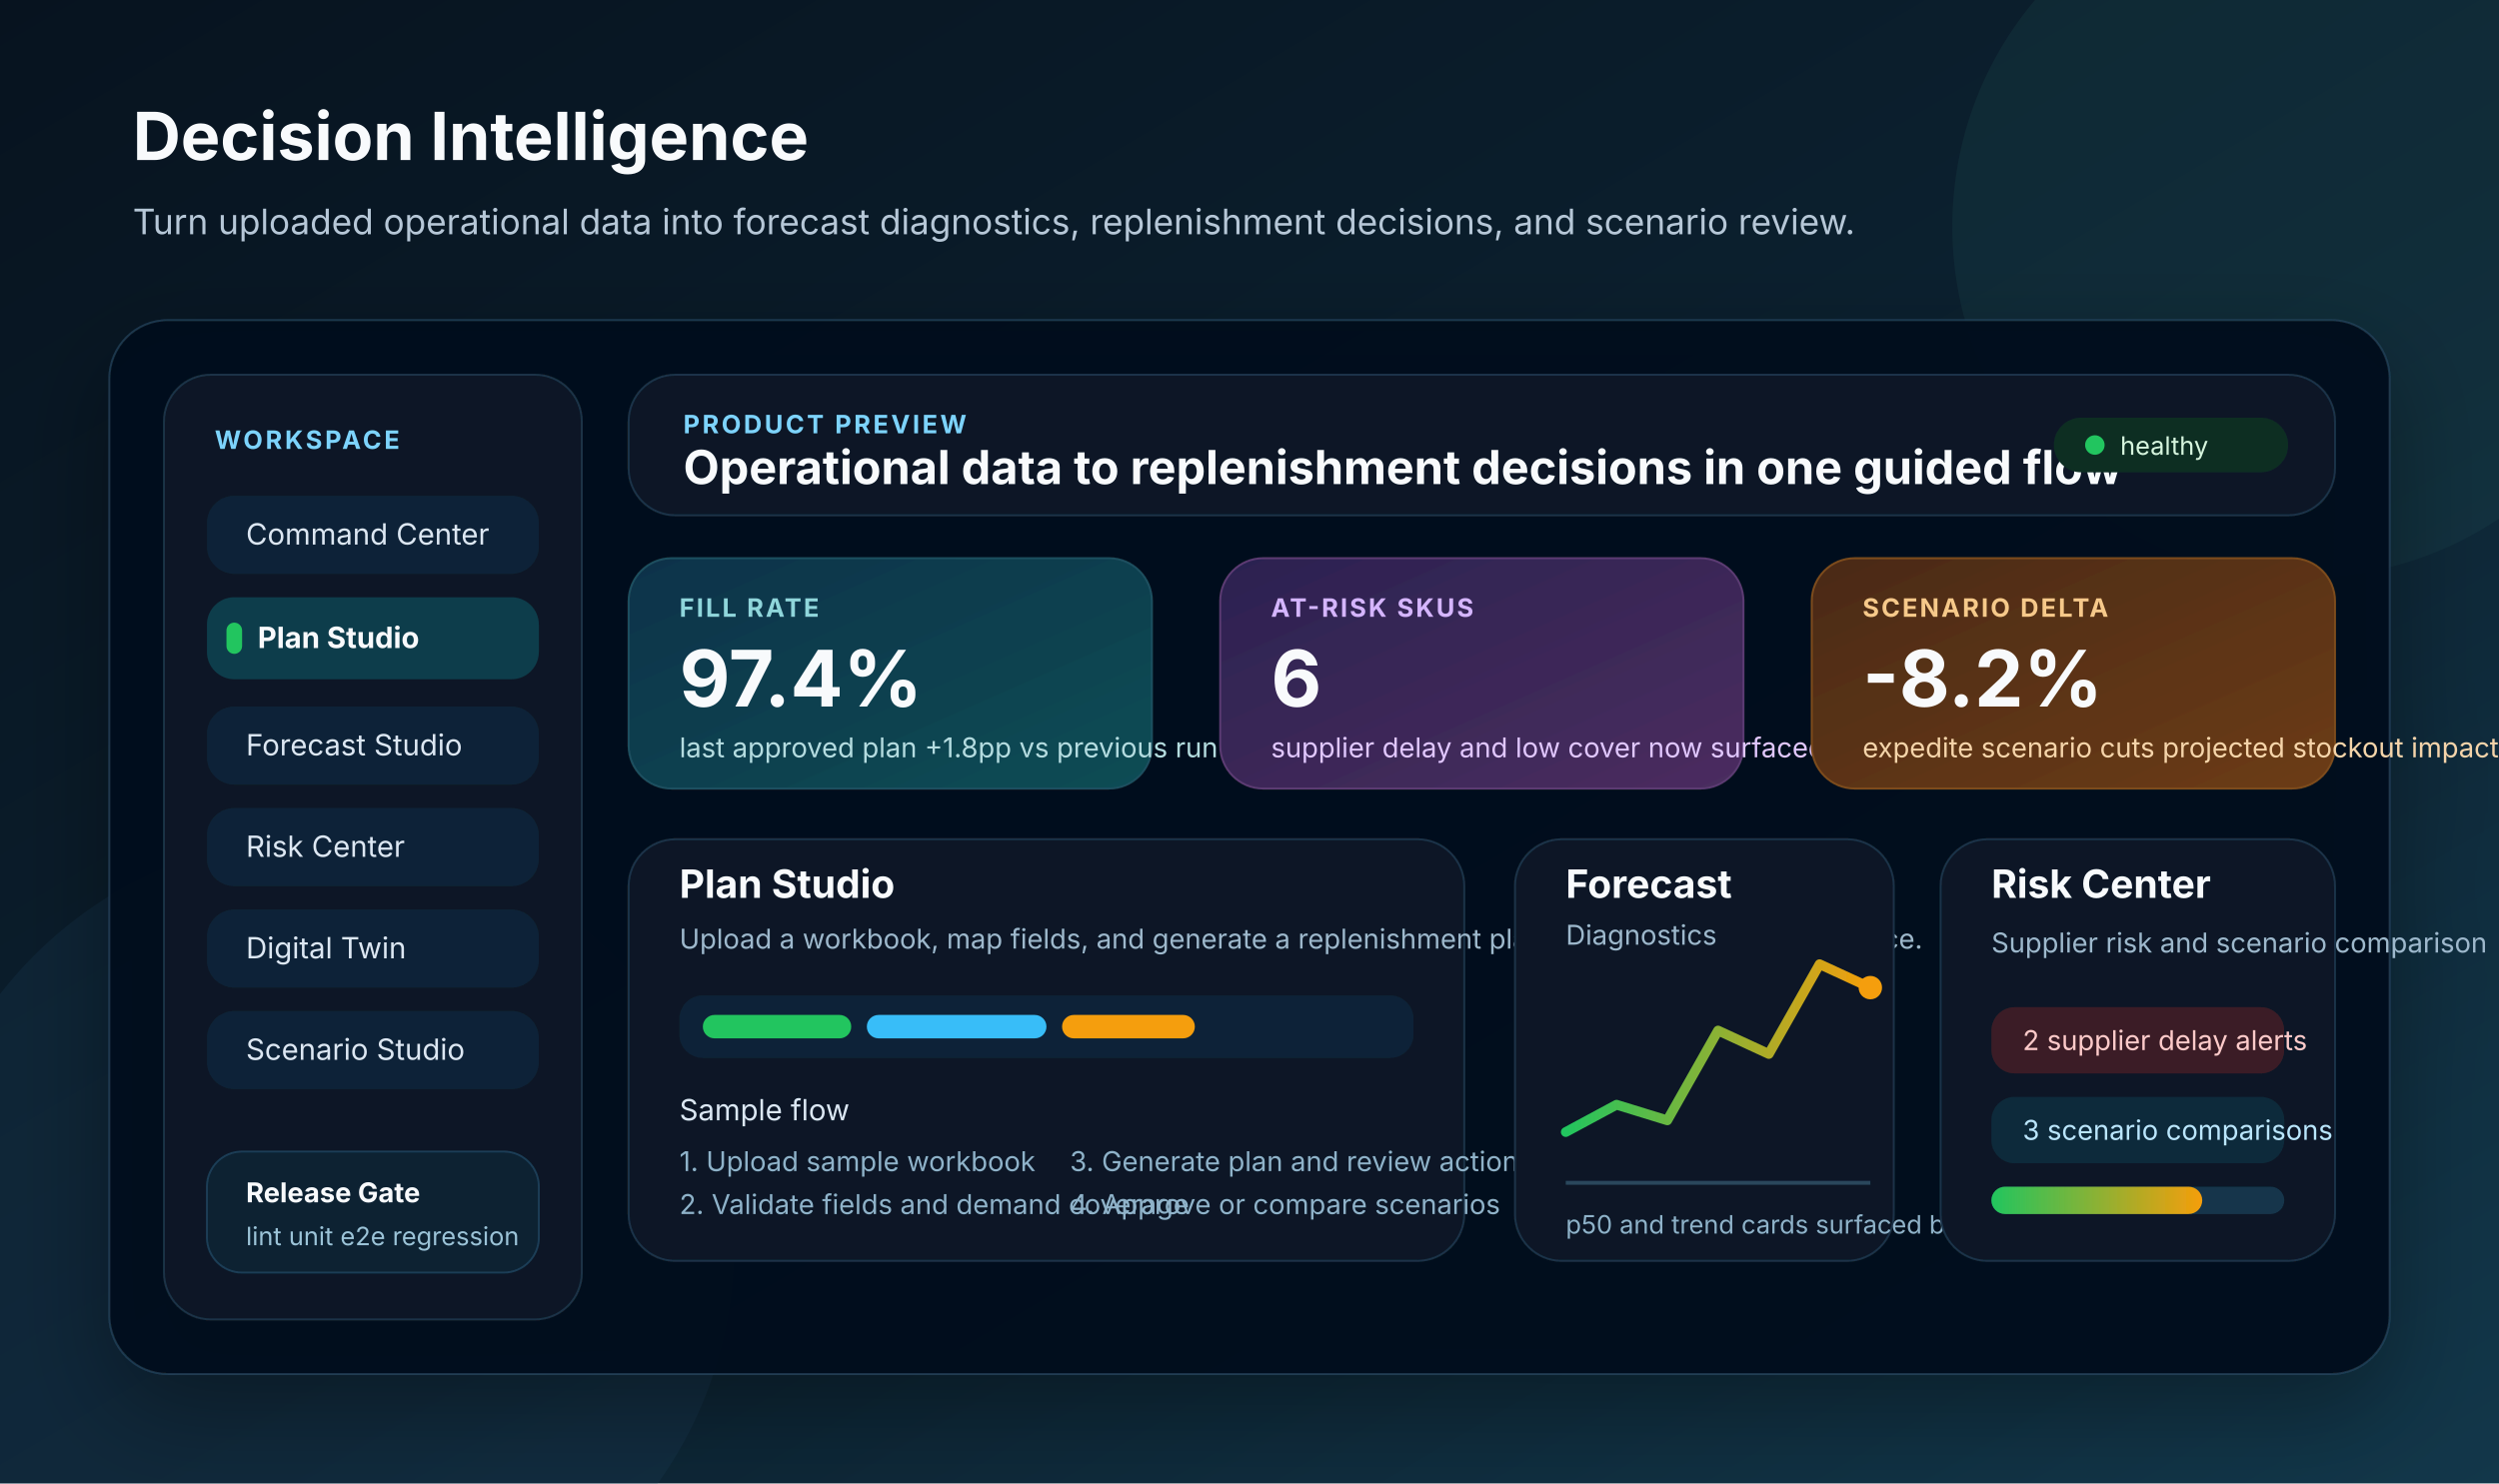
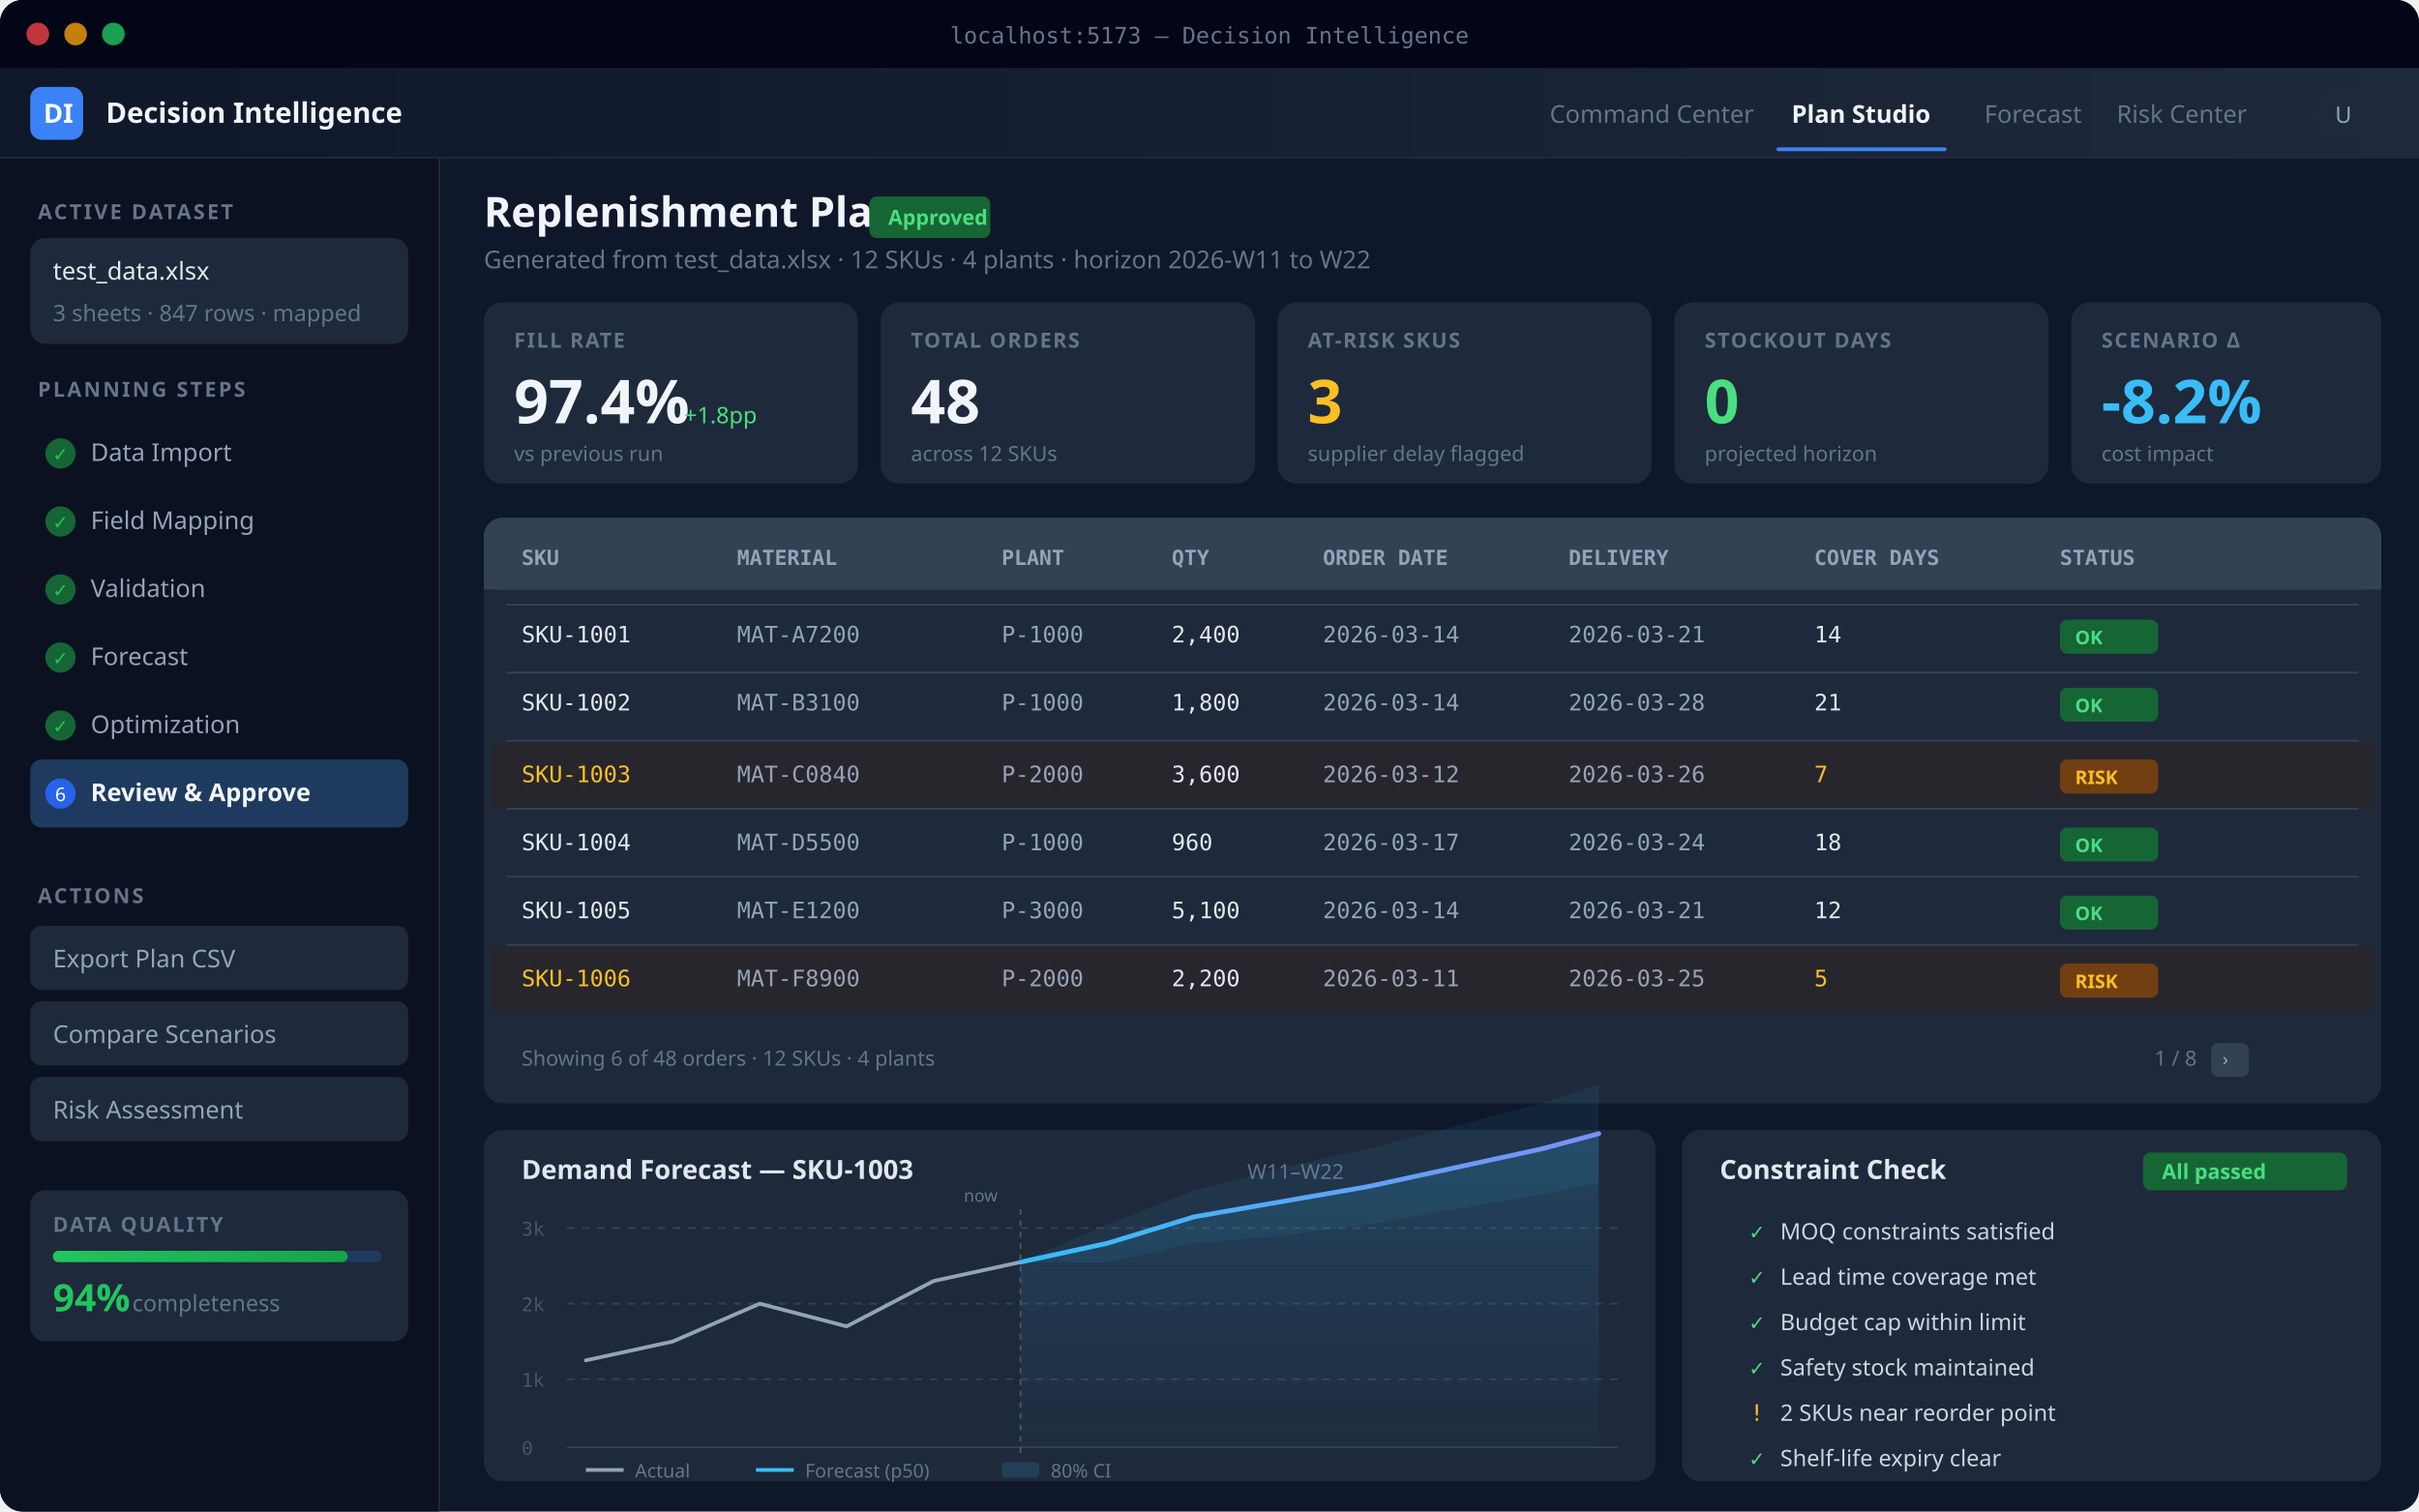
- <svg xmlns="http://www.w3.org/2000/svg" viewBox="0 0 1280 760" role="img" aria-labelledby="title desc">
+ <svg xmlns="http://www.w3.org/2000/svg" viewBox="0 0 1280 800" role="img" aria-labelledby="title desc">
  <defs>
-     <linearGradient id="bg" x1="0%" y1="0%" x2="100%" y2="100%">
-       <stop offset="0%" stop-color="#07131f" />
-       <stop offset="55%" stop-color="#0c2231" />
-       <stop offset="100%" stop-color="#12374a" />
-     </linearGradient>
-     <linearGradient id="accent" x1="0%" y1="0%" x2="100%" y2="0%">
+     <linearGradient id="headerGrad" x1="0%" y1="0%" x2="100%" y2="0%">
+       <stop offset="0%" stop-color="#0f172a" />
+       <stop offset="100%" stop-color="#1e293b" />
+     </linearGradient>
+     <linearGradient id="greenBar" x1="0%" y1="0%" x2="100%" y2="0%">
      <stop offset="0%" stop-color="#22c55e" />
-       <stop offset="100%" stop-color="#f59e0b" />
-     </linearGradient>
-     <linearGradient id="metricA" x1="0%" y1="0%" x2="100%" y2="100%">
-       <stop offset="0%" stop-color="#10324a" />
-       <stop offset="100%" stop-color="#0d4d54" />
-     </linearGradient>
-     <linearGradient id="metricB" x1="0%" y1="0%" x2="100%" y2="100%">
-       <stop offset="0%" stop-color="#2b2250" />
-       <stop offset="100%" stop-color="#4b2d5f" />
-     </linearGradient>
-     <linearGradient id="metricC" x1="0%" y1="0%" x2="100%" y2="100%">
-       <stop offset="0%" stop-color="#4a2a15" />
-       <stop offset="100%" stop-color="#6c3c12" />
-     </linearGradient>
-     <filter id="shadow" x="-20%" y="-20%" width="140%" height="140%">
-       <feDropShadow dx="0" dy="18" stdDeviation="24" flood-color="#02070d" flood-opacity="0.35" />
-     </filter>
+       <stop offset="100%" stop-color="#16a34a" />
+     </linearGradient>
+     <linearGradient id="blueBar" x1="0%" y1="0%" x2="100%" y2="0%">
+       <stop offset="0%" stop-color="#3b82f6" />
+       <stop offset="100%" stop-color="#2563eb" />
+     </linearGradient>
+     <linearGradient id="chartLine" x1="0%" y1="0%" x2="100%" y2="0%">
+       <stop offset="0%" stop-color="#38bdf8" />
+       <stop offset="100%" stop-color="#818cf8" />
+     </linearGradient>
+     <linearGradient id="chartFill" x1="0%" y1="0%" x2="0%" y2="100%">
+       <stop offset="0%" stop-color="#38bdf8" stop-opacity="0.18" />
+       <stop offset="100%" stop-color="#38bdf8" stop-opacity="0.02" />
+     </linearGradient>
+     <clipPath id="roundFrame">
+       <rect width="1280" height="800" rx="12" />
+     </clipPath>
  </defs>
-   <rect width="1280" height="760" fill="url(#bg)" />
-   <circle cx="1180" cy="116" r="180" fill="#1d4d4f" opacity="0.24" />
-   <circle cx="166" cy="638" r="210" fill="#204a6b" opacity="0.18" />
-   <text x="68" y="82" fill="#f8fafc" font-size="34" font-family="system-ui, -apple-system, Segoe UI, sans-serif" font-weight="700">Decision Intelligence</text>
-   <text x="68" y="120" fill="#b6c7d7" font-size="18" font-family="system-ui, -apple-system, Segoe UI, sans-serif">Turn uploaded operational data into forecast diagnostics, replenishment decisions, and scenario review.</text>
-   <g filter="url(#shadow)">
-     <rect x="56" y="164" width="1168" height="540" rx="30" fill="#06111c" fill-opacity="0.94" stroke="#26445d" stroke-opacity="0.72" />
-     <rect x="84" y="192" width="214" height="484" rx="24" fill="#091826" stroke="#1b3347" />
-     <text x="110" y="230" fill="#7dd3fc" font-size="13" font-family="system-ui, -apple-system, Segoe UI, sans-serif" letter-spacing="1.4" font-weight="700">WORKSPACE</text>
-     <rect x="106" y="254" width="170" height="40" rx="14" fill="#102437" />
-     <text x="126" y="279" fill="#dce7f3" font-size="15" font-family="system-ui, -apple-system, Segoe UI, sans-serif">Command Center</text>
-     <rect x="106" y="306" width="170" height="42" rx="14" fill="#0f3c4b" />
-     <rect x="116" y="319" width="8" height="16" rx="4" fill="#22c55e" />
-     <text x="132" y="332" fill="#f8fafc" font-size="15" font-family="system-ui, -apple-system, Segoe UI, sans-serif" font-weight="700">Plan Studio</text>
-     <rect x="106" y="362" width="170" height="40" rx="14" fill="#102437" />
-     <text x="126" y="387" fill="#dce7f3" font-size="15" font-family="system-ui, -apple-system, Segoe UI, sans-serif">Forecast Studio</text>
-     <rect x="106" y="414" width="170" height="40" rx="14" fill="#102437" />
-     <text x="126" y="439" fill="#dce7f3" font-size="15" font-family="system-ui, -apple-system, Segoe UI, sans-serif">Risk Center</text>
-     <rect x="106" y="466" width="170" height="40" rx="14" fill="#102437" />
-     <text x="126" y="491" fill="#dce7f3" font-size="15" font-family="system-ui, -apple-system, Segoe UI, sans-serif">Digital Twin</text>
-     <rect x="106" y="518" width="170" height="40" rx="14" fill="#102437" />
-     <text x="126" y="543" fill="#dce7f3" font-size="15" font-family="system-ui, -apple-system, Segoe UI, sans-serif">Scenario Studio</text>
-     <rect x="106" y="590" width="170" height="62" rx="18" fill="#0b2132" stroke="#1c3d56" />
-     <text x="126" y="616" fill="#f8fafc" font-size="14" font-family="system-ui, -apple-system, Segoe UI, sans-serif" font-weight="700">Release Gate</text>
-     <text x="126" y="638" fill="#9bc3d7" font-size="13" font-family="system-ui, -apple-system, Segoe UI, sans-serif">lint  unit  e2e  regression</text>
-     <rect x="322" y="192" width="874" height="72" rx="24" fill="#0a1827" stroke="#1b3348" />
-     <text x="350" y="222" fill="#7dd3fc" font-size="13" font-family="system-ui, -apple-system, Segoe UI, sans-serif" letter-spacing="1.3" font-weight="700">PRODUCT PREVIEW</text>
-     <text x="350" y="248" fill="#f8fafc" font-size="24" font-family="system-ui, -apple-system, Segoe UI, sans-serif" font-weight="700">Operational data to replenishment decisions in one guided flow</text>
-     <rect x="1052" y="214" width="120" height="28" rx="14" fill="#0d2e24" />
-     <circle cx="1073" cy="228" r="5" fill="#22c55e" />
-     <text x="1086" y="233" fill="#d6f5dd" font-size="13" font-family="system-ui, -apple-system, Segoe UI, sans-serif">healthy</text>
-     <rect x="322" y="286" width="268" height="118" rx="22" fill="url(#metricA)" stroke="#1e5060" />
-     <text x="348" y="316" fill="#8fd6db" font-size="13" font-family="system-ui, -apple-system, Segoe UI, sans-serif" letter-spacing="1.1" font-weight="700">FILL RATE</text>
-     <text x="348" y="362" fill="#f8fafc" font-size="40" font-family="system-ui, -apple-system, Segoe UI, sans-serif" font-weight="700">97.4%</text>
-     <text x="348" y="388" fill="#b4dce0" font-size="14" font-family="system-ui, -apple-system, Segoe UI, sans-serif">last approved plan  +1.8pp vs previous run</text>
-     <rect x="625" y="286" width="268" height="118" rx="22" fill="url(#metricB)" stroke="#5c3b73" />
-     <text x="651" y="316" fill="#d5b5ff" font-size="13" font-family="system-ui, -apple-system, Segoe UI, sans-serif" letter-spacing="1.1" font-weight="700">AT-RISK SKUS</text>
-     <text x="651" y="362" fill="#f8fafc" font-size="40" font-family="system-ui, -apple-system, Segoe UI, sans-serif" font-weight="700">6</text>
-     <text x="651" y="388" fill="#e1c7ff" font-size="14" font-family="system-ui, -apple-system, Segoe UI, sans-serif">supplier delay and low cover now surfaced in Risk Center</text>
-     <rect x="928" y="286" width="268" height="118" rx="22" fill="url(#metricC)" stroke="#7d4c1f" />
-     <text x="954" y="316" fill="#f6c98a" font-size="13" font-family="system-ui, -apple-system, Segoe UI, sans-serif" letter-spacing="1.1" font-weight="700">SCENARIO DELTA</text>
-     <text x="954" y="362" fill="#f8fafc" font-size="40" font-family="system-ui, -apple-system, Segoe UI, sans-serif" font-weight="700">-8.2%</text>
-     <text x="954" y="388" fill="#f5d4aa" font-size="14" font-family="system-ui, -apple-system, Segoe UI, sans-serif">expedite scenario cuts projected stockout impact</text>
-     <rect x="322" y="430" width="428" height="216" rx="24" fill="#0a1827" stroke="#1b3348" />
-     <text x="348" y="460" fill="#f8fafc" font-size="20" font-family="system-ui, -apple-system, Segoe UI, sans-serif" font-weight="700">Plan Studio</text>
-     <text x="348" y="486" fill="#9eb8cc" font-size="14" font-family="system-ui, -apple-system, Segoe UI, sans-serif">Upload a workbook, map fields, and generate a replenishment plan from one guided workspace.</text>
-     <rect x="348" y="510" width="376" height="32" rx="12" fill="#102437" />
-     <rect x="360" y="520" width="76" height="12" rx="6" fill="#22c55e" />
-     <rect x="444" y="520" width="92" height="12" rx="6" fill="#38bdf8" />
-     <rect x="544" y="520" width="68" height="12" rx="6" fill="#f59e0b" />
-     <text x="348" y="574" fill="#dce7f3" font-size="15" font-family="system-ui, -apple-system, Segoe UI, sans-serif">Sample flow</text>
-     <text x="348" y="600" fill="#8fb2c9" font-size="14" font-family="system-ui, -apple-system, Segoe UI, sans-serif">1. Upload sample workbook</text>
-     <text x="348" y="622" fill="#8fb2c9" font-size="14" font-family="system-ui, -apple-system, Segoe UI, sans-serif">2. Validate fields and demand coverage</text>
-     <text x="548" y="600" fill="#8fb2c9" font-size="14" font-family="system-ui, -apple-system, Segoe UI, sans-serif">3. Generate plan and review actions</text>
-     <text x="548" y="622" fill="#8fb2c9" font-size="14" font-family="system-ui, -apple-system, Segoe UI, sans-serif">4. Approve or compare scenarios</text>
-     <rect x="776" y="430" width="194" height="216" rx="24" fill="#0a1827" stroke="#1b3348" />
-     <text x="802" y="460" fill="#f8fafc" font-size="20" font-family="system-ui, -apple-system, Segoe UI, sans-serif" font-weight="700">Forecast</text>
-     <text x="802" y="484" fill="#9eb8cc" font-size="14" font-family="system-ui, -apple-system, Segoe UI, sans-serif">Diagnostics</text>
-     <polyline fill="none" stroke="url(#accent)" stroke-width="5" stroke-linecap="round" stroke-linejoin="round" points="802,580 828,566 854,574 880,528 906,540 932,494 958,506" />
-     <line x1="802" y1="606" x2="958" y2="606" stroke="#2c465c" stroke-width="2" />
-     <circle cx="958" cy="506" r="6" fill="#f59e0b" />
-     <text x="802" y="632" fill="#8fb2c9" font-size="13" font-family="system-ui, -apple-system, Segoe UI, sans-serif">p50 and trend cards surfaced beside the plan flow</text>
-     <rect x="994" y="430" width="202" height="216" rx="24" fill="#0a1827" stroke="#1b3348" />
-     <text x="1020" y="460" fill="#f8fafc" font-size="20" font-family="system-ui, -apple-system, Segoe UI, sans-serif" font-weight="700">Risk Center</text>
-     <text x="1020" y="488" fill="#9eb8cc" font-size="14" font-family="system-ui, -apple-system, Segoe UI, sans-serif">Supplier risk and scenario comparison</text>
-     <rect x="1020" y="516" width="150" height="34" rx="12" fill="#3b1f26" />
-     <text x="1036" y="538" fill="#fecaca" font-size="14" font-family="system-ui, -apple-system, Segoe UI, sans-serif">2 supplier delay alerts</text>
-     <rect x="1020" y="562" width="150" height="34" rx="12" fill="#102b3b" />
-     <text x="1036" y="584" fill="#bae6fd" font-size="14" font-family="system-ui, -apple-system, Segoe UI, sans-serif">3 scenario comparisons</text>
-     <rect x="1020" y="608" width="150" height="14" rx="7" fill="#17364c" />
-     <rect x="1020" y="608" width="108" height="14" rx="7" fill="url(#accent)" />
+   <g clip-path="url(#roundFrame)">
+     <rect width="1280" height="800" fill="#0f172a" />
+     <rect width="1280" height="36" fill="#020617" />
+     <circle cx="20" cy="18" r="6" fill="#ef4444" opacity="0.8" />
+     <circle cx="40" cy="18" r="6" fill="#f59e0b" opacity="0.8" />
+     <circle cx="60" cy="18" r="6" fill="#22c55e" opacity="0.8" />
+     <text x="640" y="23" fill="#64748b" font-size="12" font-family="SF Mono, Menlo, monospace" text-anchor="middle">localhost:5173 — Decision Intelligence</text>
+     <rect y="36" width="1280" height="48" fill="url(#headerGrad)" />
+     <rect y="83" width="1280" height="1" fill="#1e293b" />
+     <rect x="16" y="46" width="28" height="28" rx="6" fill="#3b82f6" />
+     <text x="23" y="65" fill="#ffffff" font-size="14" font-family="system-ui, sans-serif" font-weight="700">DI</text>
+     <text x="56" y="65" fill="#f1f5f9" font-size="15" font-family="system-ui, sans-serif" font-weight="600">Decision Intelligence</text>
+     <text x="820" y="65" fill="#64748b" font-size="13" font-family="system-ui, sans-serif">Command Center</text>
+     <text x="948" y="65" fill="#f1f5f9" font-size="13" font-family="system-ui, sans-serif" font-weight="600">Plan Studio</text>
+     <rect x="940" y="78" width="90" height="2" rx="1" fill="#3b82f6" />
+     <text x="1050" y="65" fill="#64748b" font-size="13" font-family="system-ui, sans-serif">Forecast</text>
+     <text x="1120" y="65" fill="#64748b" font-size="13" font-family="system-ui, sans-serif">Risk Center</text>
+     <circle cx="1240" cy="60" r="16" fill="#1e293b" />
+     <text x="1240" y="65" fill="#94a3b8" font-size="12" font-family="system-ui, sans-serif" text-anchor="middle">U</text>
+     <rect x="0" y="84" width="232" height="716" fill="#0b1120" />
+     <rect x="232" y="84" width="1" height="716" fill="#1e293b" />
+     <text x="20" y="116" fill="#64748b" font-size="11" font-family="system-ui, sans-serif" letter-spacing="1.2" font-weight="600">ACTIVE DATASET</text>
+     <rect x="16" y="126" width="200" height="56" rx="8" fill="#1e293b" />
+     <text x="28" y="148" fill="#e2e8f0" font-size="13" font-family="system-ui, sans-serif" font-weight="500">test_data.xlsx</text>
+     <text x="28" y="170" fill="#64748b" font-size="12" font-family="system-ui, sans-serif">3 sheets · 847 rows · mapped</text>
+     <text x="20" y="210" fill="#64748b" font-size="11" font-family="system-ui, sans-serif" letter-spacing="1.2" font-weight="600">PLANNING STEPS</text>
+     <rect x="16" y="222" width="200" height="36" rx="6" fill="transparent" />
+     <circle cx="32" cy="240" r="8" fill="#166534" />
+     <text x="32" y="244" fill="#22c55e" font-size="10" font-family="system-ui, sans-serif" text-anchor="middle">✓</text>
+     <text x="48" y="244" fill="#94a3b8" font-size="13" font-family="system-ui, sans-serif">Data Import</text>
+     <rect x="16" y="258" width="200" height="36" rx="6" fill="transparent" />
+     <circle cx="32" cy="276" r="8" fill="#166534" />
+     <text x="32" y="280" fill="#22c55e" font-size="10" font-family="system-ui, sans-serif" text-anchor="middle">✓</text>
+     <text x="48" y="280" fill="#94a3b8" font-size="13" font-family="system-ui, sans-serif">Field Mapping</text>
+     <rect x="16" y="294" width="200" height="36" rx="6" fill="transparent" />
+     <circle cx="32" cy="312" r="8" fill="#166534" />
+     <text x="32" y="316" fill="#22c55e" font-size="10" font-family="system-ui, sans-serif" text-anchor="middle">✓</text>
+     <text x="48" y="316" fill="#94a3b8" font-size="13" font-family="system-ui, sans-serif">Validation</text>
+     <rect x="16" y="330" width="200" height="36" rx="6" fill="transparent" />
+     <circle cx="32" cy="348" r="8" fill="#166534" />
+     <text x="32" y="352" fill="#22c55e" font-size="10" font-family="system-ui, sans-serif" text-anchor="middle">✓</text>
+     <text x="48" y="352" fill="#94a3b8" font-size="13" font-family="system-ui, sans-serif">Forecast</text>
+     <rect x="16" y="366" width="200" height="36" rx="6" fill="transparent" />
+     <circle cx="32" cy="384" r="8" fill="#166534" />
+     <text x="32" y="388" fill="#22c55e" font-size="10" font-family="system-ui, sans-serif" text-anchor="middle">✓</text>
+     <text x="48" y="388" fill="#94a3b8" font-size="13" font-family="system-ui, sans-serif">Optimization</text>
+     <rect x="16" y="402" width="200" height="36" rx="6" fill="#1e3a5f" />
+     <circle cx="32" cy="420" r="8" fill="#2563eb" />
+     <text x="32" y="424" fill="#ffffff" font-size="10" font-family="system-ui, sans-serif" text-anchor="middle">6</text>
+     <text x="48" y="424" fill="#f1f5f9" font-size="13" font-family="system-ui, sans-serif" font-weight="600">Review &amp; Approve</text>
+     <text x="20" y="478" fill="#64748b" font-size="11" font-family="system-ui, sans-serif" letter-spacing="1.2" font-weight="600">ACTIONS</text>
+     <rect x="16" y="490" width="200" height="34" rx="6" fill="#1e293b" />
+     <text x="28" y="512" fill="#94a3b8" font-size="13" font-family="system-ui, sans-serif">Export Plan CSV</text>
+     <rect x="16" y="530" width="200" height="34" rx="6" fill="#1e293b" />
+     <text x="28" y="552" fill="#94a3b8" font-size="13" font-family="system-ui, sans-serif">Compare Scenarios</text>
+     <rect x="16" y="570" width="200" height="34" rx="6" fill="#1e293b" />
+     <text x="28" y="592" fill="#94a3b8" font-size="13" font-family="system-ui, sans-serif">Risk Assessment</text>
+     <rect x="16" y="630" width="200" height="80" rx="8" fill="#1e293b" />
+     <text x="28" y="652" fill="#64748b" font-size="11" font-family="system-ui, sans-serif" letter-spacing="1" font-weight="600">DATA QUALITY</text>
+     <rect x="28" y="662" width="174" height="6" rx="3" fill="#1e3a5f" />
+     <rect x="28" y="662" width="156" height="6" rx="3" fill="url(#greenBar)" />
+     <text x="28" y="694" fill="#22c55e" font-size="20" font-family="system-ui, sans-serif" font-weight="700">94%</text>
+     <text x="70" y="694" fill="#64748b" font-size="12" font-family="system-ui, sans-serif">completeness</text>
+     <text x="256" y="120" fill="#f1f5f9" font-size="22" font-family="system-ui, sans-serif" font-weight="700">Replenishment Plan</text>
+     <rect x="460" y="104" width="64" height="22" rx="4" fill="#166534" />
+     <text x="470" y="119" fill="#4ade80" font-size="11" font-family="system-ui, sans-serif" font-weight="600">Approved</text>
+     <text x="256" y="142" fill="#64748b" font-size="13" font-family="system-ui, sans-serif">Generated from test_data.xlsx · 12 SKUs · 4 plants · horizon 2026-W11 to W22</text>
+     <rect x="256" y="160" width="198" height="96" rx="10" fill="#1e293b" />
+     <text x="272" y="184" fill="#64748b" font-size="11" font-family="system-ui, sans-serif" letter-spacing="0.8" font-weight="600">FILL RATE</text>
+     <text x="272" y="224" fill="#f1f5f9" font-size="32" font-family="system-ui, sans-serif" font-weight="700">97.4%</text>
+     <text x="362" y="224" fill="#4ade80" font-size="12" font-family="system-ui, sans-serif" font-weight="500">+1.8pp</text>
+     <text x="272" y="244" fill="#64748b" font-size="11" font-family="system-ui, sans-serif">vs previous run</text>
+     <rect x="466" y="160" width="198" height="96" rx="10" fill="#1e293b" />
+     <text x="482" y="184" fill="#64748b" font-size="11" font-family="system-ui, sans-serif" letter-spacing="0.8" font-weight="600">TOTAL ORDERS</text>
+     <text x="482" y="224" fill="#f1f5f9" font-size="32" font-family="system-ui, sans-serif" font-weight="700">48</text>
+     <text x="482" y="244" fill="#64748b" font-size="11" font-family="system-ui, sans-serif">across 12 SKUs</text>
+     <rect x="676" y="160" width="198" height="96" rx="10" fill="#1e293b" />
+     <text x="692" y="184" fill="#64748b" font-size="11" font-family="system-ui, sans-serif" letter-spacing="0.8" font-weight="600">AT-RISK SKUS</text>
+     <text x="692" y="224" fill="#fbbf24" font-size="32" font-family="system-ui, sans-serif" font-weight="700">3</text>
+     <text x="692" y="244" fill="#64748b" font-size="11" font-family="system-ui, sans-serif">supplier delay flagged</text>
+     <rect x="886" y="160" width="198" height="96" rx="10" fill="#1e293b" />
+     <text x="902" y="184" fill="#64748b" font-size="11" font-family="system-ui, sans-serif" letter-spacing="0.8" font-weight="600">STOCKOUT DAYS</text>
+     <text x="902" y="224" fill="#4ade80" font-size="32" font-family="system-ui, sans-serif" font-weight="700">0</text>
+     <text x="902" y="244" fill="#64748b" font-size="11" font-family="system-ui, sans-serif">projected horizon</text>
+     <rect x="1096" y="160" width="164" height="96" rx="10" fill="#1e293b" />
+     <text x="1112" y="184" fill="#64748b" font-size="11" font-family="system-ui, sans-serif" letter-spacing="0.8" font-weight="600">SCENARIO Δ</text>
+     <text x="1112" y="224" fill="#38bdf8" font-size="32" font-family="system-ui, sans-serif" font-weight="700">-8.2%</text>
+     <text x="1112" y="244" fill="#64748b" font-size="11" font-family="system-ui, sans-serif">cost impact</text>
+     <rect x="256" y="274" width="1004" height="310" rx="10" fill="#1e293b" />
+     <rect x="256" y="274" width="1004" height="38" rx="10" fill="#334155" />
+     <rect x="256" y="302" width="1004" height="10" fill="#334155" />
+     <text x="276" y="299" fill="#94a3b8" font-size="11" font-family="SF Mono, Menlo, monospace" font-weight="600">SKU</text>
+     <text x="390" y="299" fill="#94a3b8" font-size="11" font-family="SF Mono, Menlo, monospace" font-weight="600">MATERIAL</text>
+     <text x="530" y="299" fill="#94a3b8" font-size="11" font-family="SF Mono, Menlo, monospace" font-weight="600">PLANT</text>
+     <text x="620" y="299" fill="#94a3b8" font-size="11" font-family="SF Mono, Menlo, monospace" font-weight="600">QTY</text>
+     <text x="700" y="299" fill="#94a3b8" font-size="11" font-family="SF Mono, Menlo, monospace" font-weight="600">ORDER DATE</text>
+     <text x="830" y="299" fill="#94a3b8" font-size="11" font-family="SF Mono, Menlo, monospace" font-weight="600">DELIVERY</text>
+     <text x="960" y="299" fill="#94a3b8" font-size="11" font-family="SF Mono, Menlo, monospace" font-weight="600">COVER DAYS</text>
+     <text x="1090" y="299" fill="#94a3b8" font-size="11" font-family="SF Mono, Menlo, monospace" font-weight="600">STATUS</text>
+     <line x1="268" y1="320" x2="1248" y2="320" stroke="#334155" stroke-width="1" />
+     <text x="276" y="340" fill="#e2e8f0" font-size="12" font-family="SF Mono, Menlo, monospace">SKU-1001</text>
+     <text x="390" y="340" fill="#94a3b8" font-size="12" font-family="SF Mono, Menlo, monospace">MAT-A7200</text>
+     <text x="530" y="340" fill="#94a3b8" font-size="12" font-family="SF Mono, Menlo, monospace">P-1000</text>
+     <text x="620" y="340" fill="#e2e8f0" font-size="12" font-family="SF Mono, Menlo, monospace">2,400</text>
+     <text x="700" y="340" fill="#94a3b8" font-size="12" font-family="SF Mono, Menlo, monospace">2026-03-14</text>
+     <text x="830" y="340" fill="#94a3b8" font-size="12" font-family="SF Mono, Menlo, monospace">2026-03-21</text>
+     <text x="960" y="340" fill="#e2e8f0" font-size="12" font-family="SF Mono, Menlo, monospace">14</text>
+     <rect x="1090" y="328" width="52" height="18" rx="4" fill="#166534" />
+     <text x="1098" y="341" fill="#4ade80" font-size="10" font-family="system-ui, sans-serif" font-weight="600">OK</text>
+     <line x1="268" y1="356" x2="1248" y2="356" stroke="#334155" stroke-width="1" />
+     <text x="276" y="376" fill="#e2e8f0" font-size="12" font-family="SF Mono, Menlo, monospace">SKU-1002</text>
+     <text x="390" y="376" fill="#94a3b8" font-size="12" font-family="SF Mono, Menlo, monospace">MAT-B3100</text>
+     <text x="530" y="376" fill="#94a3b8" font-size="12" font-family="SF Mono, Menlo, monospace">P-1000</text>
+     <text x="620" y="376" fill="#e2e8f0" font-size="12" font-family="SF Mono, Menlo, monospace">1,800</text>
+     <text x="700" y="376" fill="#94a3b8" font-size="12" font-family="SF Mono, Menlo, monospace">2026-03-14</text>
+     <text x="830" y="376" fill="#94a3b8" font-size="12" font-family="SF Mono, Menlo, monospace">2026-03-28</text>
+     <text x="960" y="376" fill="#e2e8f0" font-size="12" font-family="SF Mono, Menlo, monospace">21</text>
+     <rect x="1090" y="364" width="52" height="18" rx="4" fill="#166534" />
+     <text x="1098" y="377" fill="#4ade80" font-size="10" font-family="system-ui, sans-serif" font-weight="600">OK</text>
+     <line x1="268" y1="392" x2="1248" y2="392" stroke="#334155" stroke-width="1" />
+     <rect x="260" y="393" width="996" height="35" fill="#451a03" opacity="0.25" />
+     <text x="276" y="414" fill="#fbbf24" font-size="12" font-family="SF Mono, Menlo, monospace">SKU-1003</text>
+     <text x="390" y="414" fill="#94a3b8" font-size="12" font-family="SF Mono, Menlo, monospace">MAT-C0840</text>
+     <text x="530" y="414" fill="#94a3b8" font-size="12" font-family="SF Mono, Menlo, monospace">P-2000</text>
+     <text x="620" y="414" fill="#e2e8f0" font-size="12" font-family="SF Mono, Menlo, monospace">3,600</text>
+     <text x="700" y="414" fill="#94a3b8" font-size="12" font-family="SF Mono, Menlo, monospace">2026-03-12</text>
+     <text x="830" y="414" fill="#94a3b8" font-size="12" font-family="SF Mono, Menlo, monospace">2026-03-26</text>
+     <text x="960" y="414" fill="#fbbf24" font-size="12" font-family="SF Mono, Menlo, monospace">7</text>
+     <rect x="1090" y="402" width="52" height="18" rx="4" fill="#713f12" />
+     <text x="1098" y="415" fill="#fbbf24" font-size="10" font-family="system-ui, sans-serif" font-weight="600">RISK</text>
+     <line x1="268" y1="428" x2="1248" y2="428" stroke="#334155" stroke-width="1" />
+     <text x="276" y="450" fill="#e2e8f0" font-size="12" font-family="SF Mono, Menlo, monospace">SKU-1004</text>
+     <text x="390" y="450" fill="#94a3b8" font-size="12" font-family="SF Mono, Menlo, monospace">MAT-D5500</text>
+     <text x="530" y="450" fill="#94a3b8" font-size="12" font-family="SF Mono, Menlo, monospace">P-1000</text>
+     <text x="620" y="450" fill="#e2e8f0" font-size="12" font-family="SF Mono, Menlo, monospace">960</text>
+     <text x="700" y="450" fill="#94a3b8" font-size="12" font-family="SF Mono, Menlo, monospace">2026-03-17</text>
+     <text x="830" y="450" fill="#94a3b8" font-size="12" font-family="SF Mono, Menlo, monospace">2026-03-24</text>
+     <text x="960" y="450" fill="#e2e8f0" font-size="12" font-family="SF Mono, Menlo, monospace">18</text>
+     <rect x="1090" y="438" width="52" height="18" rx="4" fill="#166534" />
+     <text x="1098" y="451" fill="#4ade80" font-size="10" font-family="system-ui, sans-serif" font-weight="600">OK</text>
+     <line x1="268" y1="464" x2="1248" y2="464" stroke="#334155" stroke-width="1" />
+     <text x="276" y="486" fill="#e2e8f0" font-size="12" font-family="SF Mono, Menlo, monospace">SKU-1005</text>
+     <text x="390" y="486" fill="#94a3b8" font-size="12" font-family="SF Mono, Menlo, monospace">MAT-E1200</text>
+     <text x="530" y="486" fill="#94a3b8" font-size="12" font-family="SF Mono, Menlo, monospace">P-3000</text>
+     <text x="620" y="486" fill="#e2e8f0" font-size="12" font-family="SF Mono, Menlo, monospace">5,100</text>
+     <text x="700" y="486" fill="#94a3b8" font-size="12" font-family="SF Mono, Menlo, monospace">2026-03-14</text>
+     <text x="830" y="486" fill="#94a3b8" font-size="12" font-family="SF Mono, Menlo, monospace">2026-03-21</text>
+     <text x="960" y="486" fill="#e2e8f0" font-size="12" font-family="SF Mono, Menlo, monospace">12</text>
+     <rect x="1090" y="474" width="52" height="18" rx="4" fill="#166534" />
+     <text x="1098" y="487" fill="#4ade80" font-size="10" font-family="system-ui, sans-serif" font-weight="600">OK</text>
+     <line x1="268" y1="500" x2="1248" y2="500" stroke="#334155" stroke-width="1" />
+     <rect x="260" y="501" width="996" height="35" fill="#451a03" opacity="0.25" />
+     <text x="276" y="522" fill="#fbbf24" font-size="12" font-family="SF Mono, Menlo, monospace">SKU-1006</text>
+     <text x="390" y="522" fill="#94a3b8" font-size="12" font-family="SF Mono, Menlo, monospace">MAT-F8900</text>
+     <text x="530" y="522" fill="#94a3b8" font-size="12" font-family="SF Mono, Menlo, monospace">P-2000</text>
+     <text x="620" y="522" fill="#e2e8f0" font-size="12" font-family="SF Mono, Menlo, monospace">2,200</text>
+     <text x="700" y="522" fill="#94a3b8" font-size="12" font-family="SF Mono, Menlo, monospace">2026-03-11</text>
+     <text x="830" y="522" fill="#94a3b8" font-size="12" font-family="SF Mono, Menlo, monospace">2026-03-25</text>
+     <text x="960" y="522" fill="#fbbf24" font-size="12" font-family="SF Mono, Menlo, monospace">5</text>
+     <rect x="1090" y="510" width="52" height="18" rx="4" fill="#713f12" />
+     <text x="1098" y="523" fill="#fbbf24" font-size="10" font-family="system-ui, sans-serif" font-weight="600">RISK</text>
+     <text x="276" y="564" fill="#64748b" font-size="11" font-family="system-ui, sans-serif">Showing 6 of 48 orders · 12 SKUs · 4 plants</text>
+     <text x="1140" y="564" fill="#64748b" font-size="11" font-family="system-ui, sans-serif">1 / 8</text>
+     <rect x="1170" y="552" width="20" height="18" rx="4" fill="#334155" />
+     <text x="1176" y="564" fill="#94a3b8" font-size="10" font-family="system-ui, sans-serif">›</text>
+     <rect x="256" y="598" width="620" height="186" rx="10" fill="#1e293b" />
+     <text x="276" y="624" fill="#e2e8f0" font-size="14" font-family="system-ui, sans-serif" font-weight="600">Demand Forecast — SKU-1003</text>
+     <text x="660" y="624" fill="#64748b" font-size="11" font-family="system-ui, sans-serif">W11–W22</text>
+     <text x="276" y="654" fill="#475569" font-size="10" font-family="SF Mono, Menlo, monospace">3k</text>
+     <text x="276" y="694" fill="#475569" font-size="10" font-family="SF Mono, Menlo, monospace">2k</text>
+     <text x="276" y="734" fill="#475569" font-size="10" font-family="SF Mono, Menlo, monospace">1k</text>
+     <text x="276" y="770" fill="#475569" font-size="10" font-family="SF Mono, Menlo, monospace">0</text>
+     <line x1="300" y1="650" x2="856" y2="650" stroke="#334155" stroke-width="1" stroke-dasharray="4 4" />
+     <line x1="300" y1="690" x2="856" y2="690" stroke="#334155" stroke-width="1" stroke-dasharray="4 4" />
+     <line x1="300" y1="730" x2="856" y2="730" stroke="#334155" stroke-width="1" stroke-dasharray="4 4" />
+     <line x1="300" y1="766" x2="856" y2="766" stroke="#334155" stroke-width="1" />
+     <polyline fill="none" stroke="#94a3b8" stroke-width="2" stroke-linecap="round" stroke-linejoin="round" points="310,720 356,710 402,690 448,702 494,678 540,668" />
+     <path d="M540,668 L586,658 L632,644 L678,636 L724,628 L770,618 L816,608 L846,600 L846,766 L540,766 Z" fill="url(#chartFill)" />
+     <polyline fill="none" stroke="url(#chartLine)" stroke-width="2.5" stroke-linecap="round" stroke-linejoin="round" points="540,668 586,658 632,644 678,636 724,628 770,618 816,608 846,600" />
+     <path d="M540,668 L586,648 L632,630 L678,618 L724,608 L770,596 L816,584 L846,574 L846,626 L816,632 L770,640 L724,648 L678,654 L632,658 L586,668 L540,668 Z" fill="#38bdf8" opacity="0.08" />
+     <line x1="540" y1="640" x2="540" y2="770" stroke="#475569" stroke-width="1" stroke-dasharray="3 3" />
+     <text x="510" y="636" fill="#64748b" font-size="9" font-family="system-ui, sans-serif">now</text>
+     <line x1="310" y1="778" x2="330" y2="778" stroke="#94a3b8" stroke-width="2" />
+     <text x="336" y="782" fill="#64748b" font-size="10" font-family="system-ui, sans-serif">Actual</text>
+     <line x1="400" y1="778" x2="420" y2="778" stroke="#38bdf8" stroke-width="2" />
+     <text x="426" y="782" fill="#64748b" font-size="10" font-family="system-ui, sans-serif">Forecast (p50)</text>
+     <rect x="530" y="774" width="20" height="8" rx="2" fill="#38bdf8" opacity="0.15" />
+     <text x="556" y="782" fill="#64748b" font-size="10" font-family="system-ui, sans-serif">80% CI</text>
+     <rect x="890" y="598" width="370" height="186" rx="10" fill="#1e293b" />
+     <text x="910" y="624" fill="#e2e8f0" font-size="14" font-family="system-ui, sans-serif" font-weight="600">Constraint Check</text>
+     <rect x="1134" y="610" width="108" height="20" rx="4" fill="#166534" />
+     <text x="1144" y="624" fill="#4ade80" font-size="11" font-family="system-ui, sans-serif" font-weight="600">All passed</text>
+     <text x="926" y="656" fill="#4ade80" font-size="12" font-family="SF Mono, Menlo, monospace">✓</text>
+     <text x="942" y="656" fill="#cbd5e1" font-size="12" font-family="system-ui, sans-serif">MOQ constraints satisfied</text>
+     <text x="926" y="680" fill="#4ade80" font-size="12" font-family="SF Mono, Menlo, monospace">✓</text>
+     <text x="942" y="680" fill="#cbd5e1" font-size="12" font-family="system-ui, sans-serif">Lead time coverage met</text>
+     <text x="926" y="704" fill="#4ade80" font-size="12" font-family="SF Mono, Menlo, monospace">✓</text>
+     <text x="942" y="704" fill="#cbd5e1" font-size="12" font-family="system-ui, sans-serif">Budget cap within limit</text>
+     <text x="926" y="728" fill="#4ade80" font-size="12" font-family="SF Mono, Menlo, monospace">✓</text>
+     <text x="942" y="728" fill="#cbd5e1" font-size="12" font-family="system-ui, sans-serif">Safety stock maintained</text>
+     <text x="926" y="752" fill="#fbbf24" font-size="12" font-family="SF Mono, Menlo, monospace">!</text>
+     <text x="942" y="752" fill="#cbd5e1" font-size="12" font-family="system-ui, sans-serif">2 SKUs near reorder point</text>
+     <text x="926" y="776" fill="#4ade80" font-size="12" font-family="SF Mono, Menlo, monospace">✓</text>
+     <text x="942" y="776" fill="#cbd5e1" font-size="12" font-family="system-ui, sans-serif">Shelf-life expiry clear</text>
  </g>
</svg>
